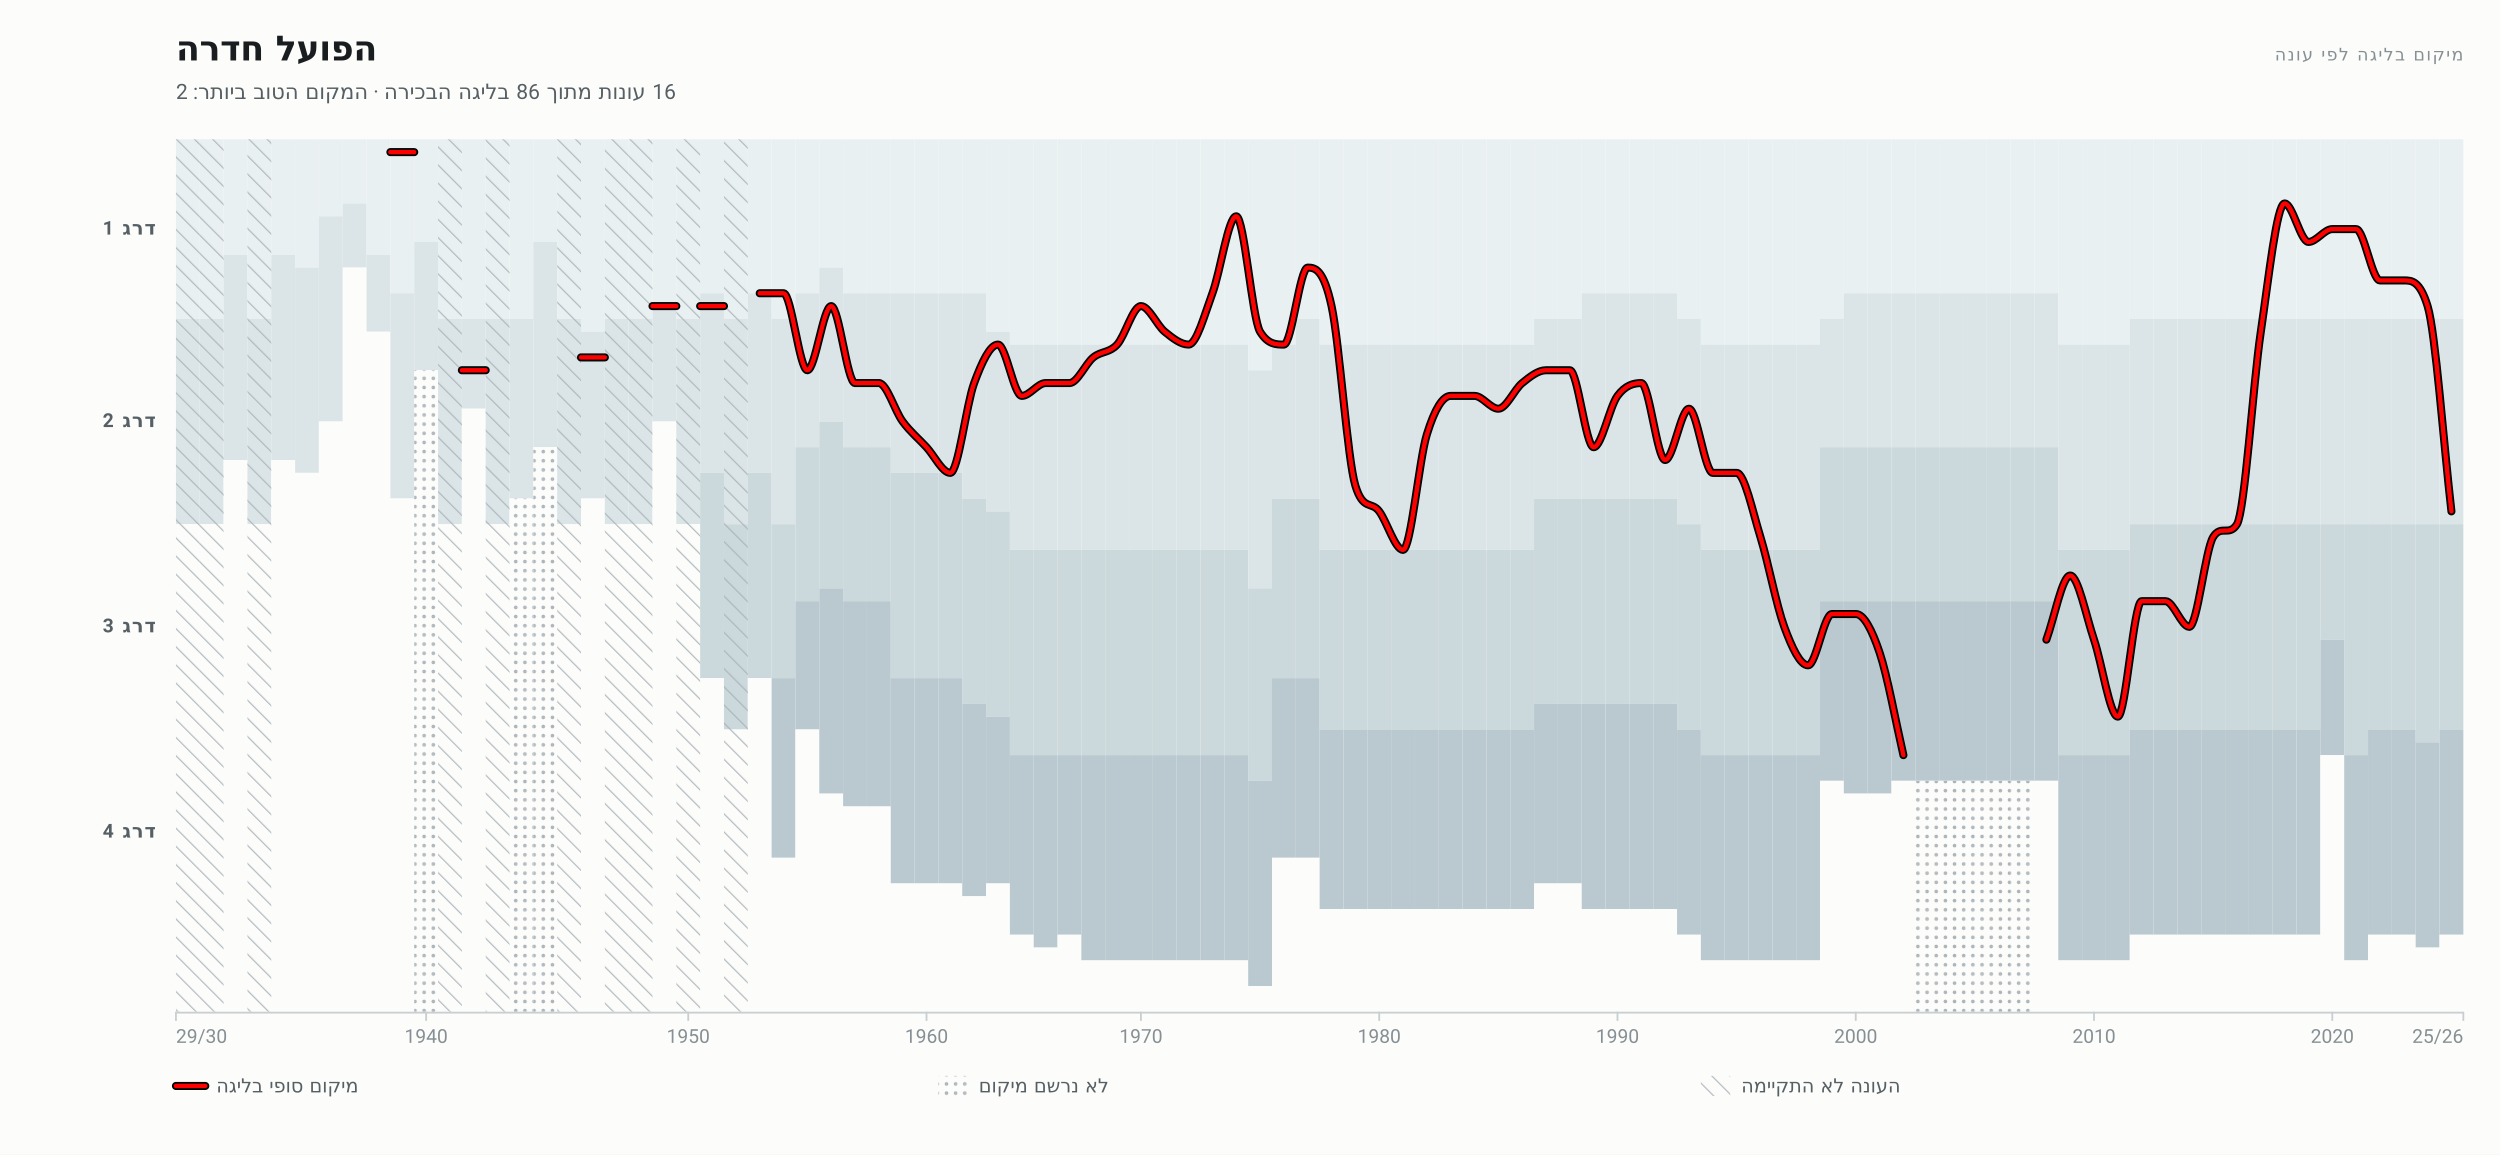
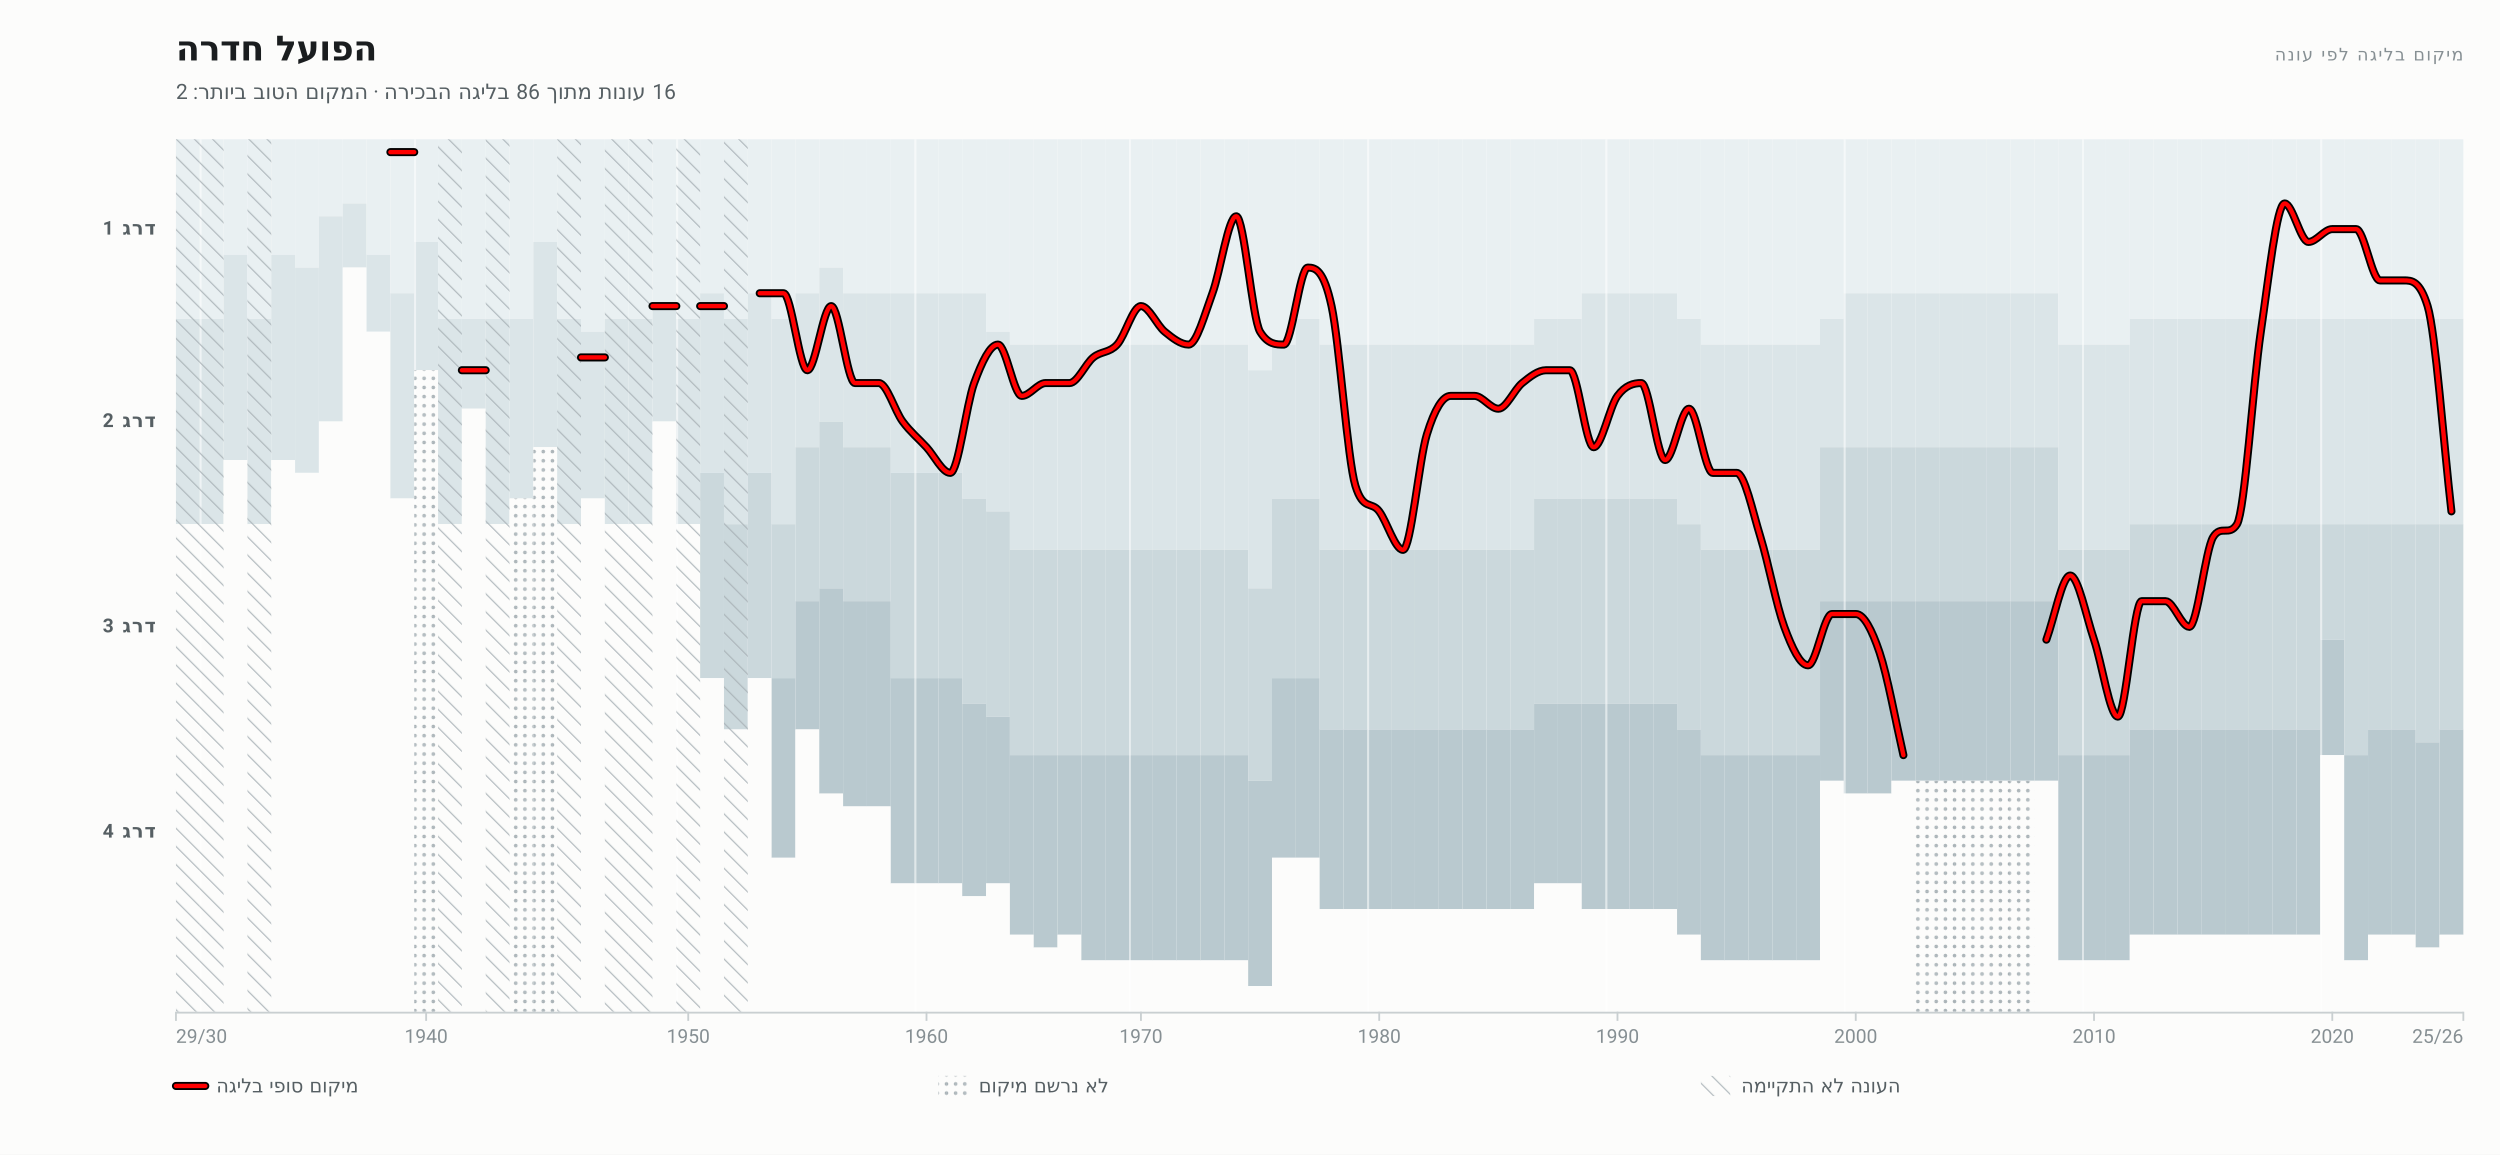
<svg xmlns="http://www.w3.org/2000/svg" width="1364" height="630" viewBox="0 0 1364 630" font-family="ui-sans-serif, -apple-system, 'Segoe UI', Roboto, 'DejaVu Sans', 'Liberation Sans', sans-serif" role="img" aria-label="הפועל חדרה, 1929/1930 – 2025/2026">
  <style>
  .bg{fill:#FCFCFB} .ink{fill:#1A1D1F} .ink2{fill:#565F63}
  .ink3{fill:#868F93} .rule{stroke:#C9CFD1}
  .line,.casing{fill:none;stroke-linecap:round;stroke-linejoin:round}
  .casing{stroke:#000000;stroke-width:4.4}
  .line{stroke:#FF0000;stroke-width:2.4}
  .champ{fill:#A06A0A}
+   .grid{stroke:#FFFFFF;stroke-opacity:0.55;stroke-width:1;fill:none}
</style>
  <defs>
    <pattern id="notplayed" width="7" height="7" patternUnits="userSpaceOnUse" patternTransform="rotate(-45)">
      <line x1="0" y1="0" x2="0" y2="7" stroke="#A9B2B6" stroke-width="1.4" />
    </pattern>
    <pattern id="uncovered" width="5" height="5" patternUnits="userSpaceOnUse">
      <circle cx="1.4" cy="1.4" r="1" fill="#A9B2B6" />
    </pattern>
    <pattern id="stopped" width="4" height="4" patternUnits="userSpaceOnUse">
      <rect width="4" height="2" fill="#A9B2B6" fill-opacity=".55" />
    </pattern>
    <pattern id="notier" width="4" height="4" patternUnits="userSpaceOnUse">
      <rect width="4" height="4" fill="#FCFCFB" />
    </pattern>
  </defs>
  <rect class="bg" width="1364" height="630" />
  <rect x="96" y="76" width="13" height="98" fill="#E9F0F2" />
  <rect x="96" y="174" width="13" height="112" fill="#DBE5E8" />
  <rect x="96" y="286" width="13" height="266" fill="url(#notier)" />
  <rect x="109" y="76" width="13" height="98" fill="#E9F0F2" />
  <rect x="109" y="174" width="13" height="112" fill="#DBE5E8" />
  <rect x="109" y="286" width="13" height="266" fill="url(#notier)" />
  <rect x="122" y="76" width="13" height="63" fill="#E9F0F2" />
  <rect x="122" y="139" width="13" height="112" fill="#DBE5E8" />
  <rect x="122" y="251" width="13" height="301" fill="url(#notier)" />
  <rect x="135" y="76" width="13" height="98" fill="#E9F0F2" />
  <rect x="135" y="174" width="13" height="112" fill="#DBE5E8" />
  <rect x="135" y="286" width="13" height="266" fill="url(#notier)" />
  <rect x="148" y="76" width="13" height="63" fill="#E9F0F2" />
  <rect x="148" y="139" width="13" height="112" fill="#DBE5E8" />
  <rect x="148" y="251" width="13" height="301" fill="url(#notier)" />
  <rect x="161" y="76" width="13" height="70" fill="#E9F0F2" />
  <rect x="161" y="146" width="13" height="112" fill="#DBE5E8" />
  <rect x="161" y="258" width="13" height="294" fill="url(#notier)" />
  <rect x="174" y="76" width="13" height="42" fill="#E9F0F2" />
  <rect x="174" y="118" width="13" height="112" fill="#DBE5E8" />
  <rect x="174" y="230" width="13" height="322" fill="url(#notier)" />
  <rect x="187" y="76" width="13" height="35" fill="#E9F0F2" />
  <rect x="187" y="111" width="13" height="35" fill="#DBE5E8" />
  <rect x="187" y="146" width="13" height="406" fill="url(#notier)" />
  <rect x="200" y="76" width="13" height="63" fill="#E9F0F2" />
  <rect x="200" y="139" width="13" height="42" fill="#DBE5E8" />
  <rect x="200" y="181" width="13" height="371" fill="url(#notier)" />
  <rect x="213" y="76" width="13" height="84" fill="#E9F0F2" />
  <rect x="213" y="160" width="13" height="112" fill="#DBE5E8" />
  <rect x="213" y="272" width="13" height="280" fill="url(#notier)" />
  <rect x="226" y="76" width="13" height="56" fill="#E9F0F2" />
  <rect x="226" y="132" width="13" height="70" fill="#DBE5E8" />
  <rect x="226" y="202" width="13" height="350" fill="url(#notier)" />
  <rect x="239" y="76" width="13" height="98" fill="#E9F0F2" />
  <rect x="239" y="174" width="13" height="112" fill="#DBE5E8" />
  <rect x="239" y="286" width="13" height="266" fill="url(#notier)" />
  <rect x="252" y="76" width="13" height="98" fill="#E9F0F2" />
  <rect x="252" y="174" width="13" height="49" fill="#DBE5E8" />
  <rect x="252" y="223" width="13" height="329" fill="url(#notier)" />
  <rect x="265" y="76" width="13" height="98" fill="#E9F0F2" />
  <rect x="265" y="174" width="13" height="112" fill="#DBE5E8" />
  <rect x="265" y="286" width="13" height="266" fill="url(#notier)" />
  <rect x="278" y="76" width="13" height="98" fill="#E9F0F2" />
  <rect x="278" y="174" width="13" height="98" fill="#DBE5E8" />
  <rect x="278" y="272" width="13" height="280" fill="url(#notier)" />
  <rect x="291" y="76" width="13" height="56" fill="#E9F0F2" />
  <rect x="291" y="132" width="13" height="112" fill="#DBE5E8" />
  <rect x="291" y="244" width="13" height="308" fill="url(#notier)" />
  <rect x="304" y="76" width="13" height="98" fill="#E9F0F2" />
  <rect x="304" y="174" width="13" height="112" fill="#DBE5E8" />
  <rect x="304" y="286" width="13" height="266" fill="url(#notier)" />
  <rect x="317" y="76" width="13" height="105" fill="#E9F0F2" />
  <rect x="317" y="181" width="13" height="91" fill="#DBE5E8" />
  <rect x="317" y="272" width="13" height="280" fill="url(#notier)" />
  <rect x="330" y="76" width="13" height="98" fill="#E9F0F2" />
  <rect x="330" y="174" width="13" height="112" fill="#DBE5E8" />
  <rect x="330" y="286" width="13" height="266" fill="url(#notier)" />
  <rect x="343" y="76" width="13" height="98" fill="#E9F0F2" />
  <rect x="343" y="174" width="13" height="112" fill="#DBE5E8" />
  <rect x="343" y="286" width="13" height="266" fill="url(#notier)" />
  <rect x="356" y="76" width="13" height="91" fill="#E9F0F2" />
  <rect x="356" y="167" width="13" height="63" fill="#DBE5E8" />
  <rect x="356" y="230" width="13" height="322" fill="url(#notier)" />
  <rect x="369" y="76" width="13" height="98" fill="#E9F0F2" />
  <rect x="369" y="174" width="13" height="112" fill="#DBE5E8" />
  <rect x="369" y="286" width="13" height="266" fill="url(#notier)" />
  <rect x="382" y="76" width="13" height="84" fill="#E9F0F2" />
  <rect x="382" y="160" width="13" height="98" fill="#DBE5E8" />
  <rect x="382" y="258" width="13" height="112" fill="#CBD8DC" />
  <rect x="382" y="370" width="13" height="182" fill="url(#notier)" />
  <rect x="395" y="76" width="13" height="98" fill="#E9F0F2" />
  <rect x="395" y="174" width="13" height="112" fill="#DBE5E8" />
  <rect x="395" y="286" width="13" height="112" fill="#CBD8DC" />
  <rect x="395" y="398" width="13" height="154" fill="url(#notier)" />
  <rect x="408" y="76" width="13" height="84" fill="#E9F0F2" />
  <rect x="408" y="160" width="13" height="98" fill="#DBE5E8" />
  <rect x="408" y="258" width="13" height="112" fill="#CBD8DC" />
  <rect x="408" y="370" width="13" height="182" fill="url(#notier)" />
  <rect x="421" y="76" width="13" height="98" fill="#E9F0F2" />
  <rect x="421" y="174" width="13" height="112" fill="#DBE5E8" />
  <rect x="421" y="286" width="13" height="84" fill="#CBD8DC" />
  <rect x="421" y="370" width="13" height="98" fill="#B9C9CF" />
  <rect x="421" y="468" width="13" height="84" fill="url(#notier)" />
  <rect x="434" y="76" width="13" height="84" fill="#E9F0F2" />
  <rect x="434" y="160" width="13" height="84" fill="#DBE5E8" />
  <rect x="434" y="244" width="13" height="84" fill="#CBD8DC" />
  <rect x="434" y="328" width="13" height="70" fill="#B9C9CF" />
  <rect x="434" y="398" width="13" height="154" fill="url(#notier)" />
  <rect x="447" y="76" width="13" height="70" fill="#E9F0F2" />
  <rect x="447" y="146" width="13" height="84" fill="#DBE5E8" />
  <rect x="447" y="230" width="13" height="91" fill="#CBD8DC" />
  <rect x="447" y="321" width="13" height="112" fill="#B9C9CF" />
  <rect x="447" y="433" width="13" height="119" fill="url(#notier)" />
  <rect x="460" y="76" width="13" height="84" fill="#E9F0F2" />
  <rect x="460" y="160" width="13" height="84" fill="#DBE5E8" />
  <rect x="460" y="244" width="13" height="84" fill="#CBD8DC" />
  <rect x="460" y="328" width="13" height="112" fill="#B9C9CF" />
  <rect x="460" y="440" width="13" height="112" fill="url(#notier)" />
  <rect x="473" y="76" width="13" height="84" fill="#E9F0F2" />
  <rect x="473" y="160" width="13" height="84" fill="#DBE5E8" />
  <rect x="473" y="244" width="13" height="84" fill="#CBD8DC" />
  <rect x="473" y="328" width="13" height="112" fill="#B9C9CF" />
  <rect x="473" y="440" width="13" height="112" fill="url(#notier)" />
  <rect x="486" y="76" width="13" height="84" fill="#E9F0F2" />
  <rect x="486" y="160" width="13" height="98" fill="#DBE5E8" />
  <rect x="486" y="258" width="13" height="112" fill="#CBD8DC" />
  <rect x="486" y="370" width="13" height="112" fill="#B9C9CF" />
  <rect x="486" y="482" width="13" height="70" fill="url(#notier)" />
  <rect x="499" y="76" width="13" height="84" fill="#E9F0F2" />
  <rect x="499" y="160" width="13" height="98" fill="#DBE5E8" />
  <rect x="499" y="258" width="13" height="112" fill="#CBD8DC" />
  <rect x="499" y="370" width="13" height="112" fill="#B9C9CF" />
  <rect x="499" y="482" width="13" height="70" fill="url(#notier)" />
  <rect x="512" y="76" width="13" height="84" fill="#E9F0F2" />
  <rect x="512" y="160" width="13" height="98" fill="#DBE5E8" />
  <rect x="512" y="258" width="13" height="112" fill="#CBD8DC" />
  <rect x="512" y="370" width="13" height="112" fill="#B9C9CF" />
  <rect x="512" y="482" width="13" height="70" fill="url(#notier)" />
  <rect x="525" y="76" width="13" height="84" fill="#E9F0F2" />
  <rect x="525" y="160" width="13" height="112" fill="#DBE5E8" />
  <rect x="525" y="272" width="13" height="112" fill="#CBD8DC" />
  <rect x="525" y="384" width="13" height="105" fill="#B9C9CF" />
  <rect x="525" y="489" width="13" height="63" fill="url(#notier)" />
  <rect x="538" y="76" width="13" height="105" fill="#E9F0F2" />
  <rect x="538" y="181" width="13" height="98" fill="#DBE5E8" />
  <rect x="538" y="279" width="13" height="112" fill="#CBD8DC" />
  <rect x="538" y="391" width="13" height="91" fill="#B9C9CF" />
  <rect x="538" y="482" width="13" height="70" fill="url(#notier)" />
  <rect x="551" y="76" width="13" height="112" fill="#E9F0F2" />
  <rect x="551" y="188" width="13" height="112" fill="#DBE5E8" />
  <rect x="551" y="300" width="13" height="112" fill="#CBD8DC" />
  <rect x="551" y="412" width="13" height="98" fill="#B9C9CF" />
  <rect x="551" y="510" width="13" height="42" fill="url(#notier)" />
  <rect x="564" y="76" width="13" height="112" fill="#E9F0F2" />
  <rect x="564" y="188" width="13" height="112" fill="#DBE5E8" />
  <rect x="564" y="300" width="13" height="112" fill="#CBD8DC" />
  <rect x="564" y="412" width="13" height="105" fill="#B9C9CF" />
  <rect x="564" y="517" width="13" height="35" fill="url(#notier)" />
  <rect x="577" y="76" width="13" height="112" fill="#E9F0F2" />
  <rect x="577" y="188" width="13" height="112" fill="#DBE5E8" />
  <rect x="577" y="300" width="13" height="112" fill="#CBD8DC" />
  <rect x="577" y="412" width="13" height="98" fill="#B9C9CF" />
  <rect x="577" y="510" width="13" height="42" fill="url(#notier)" />
  <rect x="590" y="76" width="13" height="112" fill="#E9F0F2" />
  <rect x="590" y="188" width="13" height="112" fill="#DBE5E8" />
  <rect x="590" y="300" width="13" height="112" fill="#CBD8DC" />
  <rect x="590" y="412" width="13" height="112" fill="#B9C9CF" />
  <rect x="590" y="524" width="13" height="28" fill="url(#notier)" />
  <rect x="603" y="76" width="13" height="112" fill="#E9F0F2" />
  <rect x="603" y="188" width="13" height="112" fill="#DBE5E8" />
  <rect x="603" y="300" width="13" height="112" fill="#CBD8DC" />
  <rect x="603" y="412" width="13" height="112" fill="#B9C9CF" />
  <rect x="603" y="524" width="13" height="28" fill="url(#notier)" />
  <rect x="616" y="76" width="13" height="112" fill="#E9F0F2" />
  <rect x="616" y="188" width="13" height="112" fill="#DBE5E8" />
  <rect x="616" y="300" width="13" height="112" fill="#CBD8DC" />
  <rect x="616" y="412" width="13" height="112" fill="#B9C9CF" />
  <rect x="616" y="524" width="13" height="28" fill="url(#notier)" />
  <rect x="629" y="76" width="13" height="112" fill="#E9F0F2" />
  <rect x="629" y="188" width="13" height="112" fill="#DBE5E8" />
  <rect x="629" y="300" width="13" height="112" fill="#CBD8DC" />
  <rect x="629" y="412" width="13" height="112" fill="#B9C9CF" />
  <rect x="629" y="524" width="13" height="28" fill="url(#notier)" />
  <rect x="642" y="76" width="13" height="112" fill="#E9F0F2" />
  <rect x="642" y="188" width="13" height="112" fill="#DBE5E8" />
  <rect x="642" y="300" width="13" height="112" fill="#CBD8DC" />
  <rect x="642" y="412" width="13" height="112" fill="#B9C9CF" />
  <rect x="642" y="524" width="13" height="28" fill="url(#notier)" />
  <rect x="655" y="76" width="13" height="112" fill="#E9F0F2" />
  <rect x="655" y="188" width="13" height="112" fill="#DBE5E8" />
  <rect x="655" y="300" width="13" height="112" fill="#CBD8DC" />
  <rect x="655" y="412" width="13" height="112" fill="#B9C9CF" />
  <rect x="655" y="524" width="13" height="28" fill="url(#notier)" />
  <rect x="668" y="76" width="13" height="112" fill="#E9F0F2" />
  <rect x="668" y="188" width="13" height="112" fill="#DBE5E8" />
  <rect x="668" y="300" width="13" height="112" fill="#CBD8DC" />
  <rect x="668" y="412" width="13" height="112" fill="#B9C9CF" />
  <rect x="668" y="524" width="13" height="28" fill="url(#notier)" />
  <rect x="681" y="76" width="13" height="126" fill="#E9F0F2" />
  <rect x="681" y="202" width="13" height="119" fill="#DBE5E8" />
  <rect x="681" y="321" width="13" height="105" fill="#CBD8DC" />
  <rect x="681" y="426" width="13" height="112" fill="#B9C9CF" />
  <rect x="681" y="538" width="13" height="14" fill="url(#notier)" />
  <rect x="694" y="76" width="13" height="112" fill="#E9F0F2" />
  <rect x="694" y="188" width="13" height="84" fill="#DBE5E8" />
  <rect x="694" y="272" width="13" height="98" fill="#CBD8DC" />
  <rect x="694" y="370" width="13" height="98" fill="#B9C9CF" />
  <rect x="694" y="468" width="13" height="84" fill="url(#notier)" />
  <rect x="707" y="76" width="13" height="98" fill="#E9F0F2" />
  <rect x="707" y="174" width="13" height="98" fill="#DBE5E8" />
  <rect x="707" y="272" width="13" height="98" fill="#CBD8DC" />
  <rect x="707" y="370" width="13" height="98" fill="#B9C9CF" />
  <rect x="707" y="468" width="13" height="84" fill="url(#notier)" />
  <rect x="720" y="76" width="13" height="112" fill="#E9F0F2" />
  <rect x="720" y="188" width="13" height="112" fill="#DBE5E8" />
  <rect x="720" y="300" width="13" height="98" fill="#CBD8DC" />
  <rect x="720" y="398" width="13" height="98" fill="#B9C9CF" />
  <rect x="720" y="496" width="13" height="56" fill="url(#notier)" />
  <rect x="733" y="76" width="13" height="112" fill="#E9F0F2" />
  <rect x="733" y="188" width="13" height="112" fill="#DBE5E8" />
  <rect x="733" y="300" width="13" height="98" fill="#CBD8DC" />
  <rect x="733" y="398" width="13" height="98" fill="#B9C9CF" />
  <rect x="733" y="496" width="13" height="56" fill="url(#notier)" />
  <rect x="746" y="76" width="13" height="112" fill="#E9F0F2" />
  <rect x="746" y="188" width="13" height="112" fill="#DBE5E8" />
  <rect x="746" y="300" width="13" height="98" fill="#CBD8DC" />
  <rect x="746" y="398" width="13" height="98" fill="#B9C9CF" />
  <rect x="746" y="496" width="13" height="56" fill="url(#notier)" />
  <rect x="759" y="76" width="13" height="112" fill="#E9F0F2" />
  <rect x="759" y="188" width="13" height="112" fill="#DBE5E8" />
  <rect x="759" y="300" width="13" height="98" fill="#CBD8DC" />
  <rect x="759" y="398" width="13" height="98" fill="#B9C9CF" />
  <rect x="759" y="496" width="13" height="56" fill="url(#notier)" />
  <rect x="772" y="76" width="13" height="112" fill="#E9F0F2" />
  <rect x="772" y="188" width="13" height="112" fill="#DBE5E8" />
  <rect x="772" y="300" width="13" height="98" fill="#CBD8DC" />
  <rect x="772" y="398" width="13" height="98" fill="#B9C9CF" />
  <rect x="772" y="496" width="13" height="56" fill="url(#notier)" />
  <rect x="785" y="76" width="13" height="112" fill="#E9F0F2" />
  <rect x="785" y="188" width="13" height="112" fill="#DBE5E8" />
  <rect x="785" y="300" width="13" height="98" fill="#CBD8DC" />
  <rect x="785" y="398" width="13" height="98" fill="#B9C9CF" />
  <rect x="785" y="496" width="13" height="56" fill="url(#notier)" />
  <rect x="798" y="76" width="13" height="112" fill="#E9F0F2" />
  <rect x="798" y="188" width="13" height="112" fill="#DBE5E8" />
  <rect x="798" y="300" width="13" height="98" fill="#CBD8DC" />
  <rect x="798" y="398" width="13" height="98" fill="#B9C9CF" />
  <rect x="798" y="496" width="13" height="56" fill="url(#notier)" />
  <rect x="811" y="76" width="13" height="112" fill="#E9F0F2" />
  <rect x="811" y="188" width="13" height="112" fill="#DBE5E8" />
  <rect x="811" y="300" width="13" height="98" fill="#CBD8DC" />
  <rect x="811" y="398" width="13" height="98" fill="#B9C9CF" />
  <rect x="811" y="496" width="13" height="56" fill="url(#notier)" />
  <rect x="824" y="76" width="13" height="112" fill="#E9F0F2" />
  <rect x="824" y="188" width="13" height="112" fill="#DBE5E8" />
  <rect x="824" y="300" width="13" height="98" fill="#CBD8DC" />
  <rect x="824" y="398" width="13" height="98" fill="#B9C9CF" />
  <rect x="824" y="496" width="13" height="56" fill="url(#notier)" />
  <rect x="837" y="76" width="13" height="98" fill="#E9F0F2" />
  <rect x="837" y="174" width="13" height="98" fill="#DBE5E8" />
  <rect x="837" y="272" width="13" height="112" fill="#CBD8DC" />
  <rect x="837" y="384" width="13" height="98" fill="#B9C9CF" />
  <rect x="837" y="482" width="13" height="70" fill="url(#notier)" />
  <rect x="850" y="76" width="13" height="98" fill="#E9F0F2" />
  <rect x="850" y="174" width="13" height="98" fill="#DBE5E8" />
  <rect x="850" y="272" width="13" height="112" fill="#CBD8DC" />
  <rect x="850" y="384" width="13" height="98" fill="#B9C9CF" />
  <rect x="850" y="482" width="13" height="70" fill="url(#notier)" />
  <rect x="863" y="76" width="13" height="84" fill="#E9F0F2" />
  <rect x="863" y="160" width="13" height="112" fill="#DBE5E8" />
  <rect x="863" y="272" width="13" height="112" fill="#CBD8DC" />
  <rect x="863" y="384" width="13" height="112" fill="#B9C9CF" />
  <rect x="863" y="496" width="13" height="56" fill="url(#notier)" />
  <rect x="876" y="76" width="13" height="84" fill="#E9F0F2" />
  <rect x="876" y="160" width="13" height="112" fill="#DBE5E8" />
  <rect x="876" y="272" width="13" height="112" fill="#CBD8DC" />
  <rect x="876" y="384" width="13" height="112" fill="#B9C9CF" />
  <rect x="876" y="496" width="13" height="56" fill="url(#notier)" />
  <rect x="889" y="76" width="13" height="84" fill="#E9F0F2" />
  <rect x="889" y="160" width="13" height="112" fill="#DBE5E8" />
  <rect x="889" y="272" width="13" height="112" fill="#CBD8DC" />
  <rect x="889" y="384" width="13" height="112" fill="#B9C9CF" />
  <rect x="889" y="496" width="13" height="56" fill="url(#notier)" />
  <rect x="902" y="76" width="13" height="84" fill="#E9F0F2" />
  <rect x="902" y="160" width="13" height="112" fill="#DBE5E8" />
  <rect x="902" y="272" width="13" height="112" fill="#CBD8DC" />
  <rect x="902" y="384" width="13" height="112" fill="#B9C9CF" />
  <rect x="902" y="496" width="13" height="56" fill="url(#notier)" />
  <rect x="915" y="76" width="13" height="98" fill="#E9F0F2" />
  <rect x="915" y="174" width="13" height="112" fill="#DBE5E8" />
  <rect x="915" y="286" width="13" height="112" fill="#CBD8DC" />
  <rect x="915" y="398" width="13" height="112" fill="#B9C9CF" />
  <rect x="915" y="510" width="13" height="42" fill="url(#notier)" />
  <rect x="928" y="76" width="13" height="112" fill="#E9F0F2" />
  <rect x="928" y="188" width="13" height="112" fill="#DBE5E8" />
  <rect x="928" y="300" width="13" height="112" fill="#CBD8DC" />
  <rect x="928" y="412" width="13" height="112" fill="#B9C9CF" />
  <rect x="928" y="524" width="13" height="28" fill="url(#notier)" />
  <rect x="941" y="76" width="13" height="112" fill="#E9F0F2" />
  <rect x="941" y="188" width="13" height="112" fill="#DBE5E8" />
  <rect x="941" y="300" width="13" height="112" fill="#CBD8DC" />
  <rect x="941" y="412" width="13" height="112" fill="#B9C9CF" />
  <rect x="941" y="524" width="13" height="28" fill="url(#notier)" />
  <rect x="954" y="76" width="13" height="112" fill="#E9F0F2" />
  <rect x="954" y="188" width="13" height="112" fill="#DBE5E8" />
  <rect x="954" y="300" width="13" height="112" fill="#CBD8DC" />
  <rect x="954" y="412" width="13" height="112" fill="#B9C9CF" />
  <rect x="954" y="524" width="13" height="28" fill="url(#notier)" />
  <rect x="967" y="76" width="13" height="112" fill="#E9F0F2" />
  <rect x="967" y="188" width="13" height="112" fill="#DBE5E8" />
  <rect x="967" y="300" width="13" height="112" fill="#CBD8DC" />
  <rect x="967" y="412" width="13" height="112" fill="#B9C9CF" />
  <rect x="967" y="524" width="13" height="28" fill="url(#notier)" />
  <rect x="980" y="76" width="13" height="112" fill="#E9F0F2" />
  <rect x="980" y="188" width="13" height="112" fill="#DBE5E8" />
  <rect x="980" y="300" width="13" height="112" fill="#CBD8DC" />
  <rect x="980" y="412" width="13" height="112" fill="#B9C9CF" />
  <rect x="980" y="524" width="13" height="28" fill="url(#notier)" />
  <rect x="993" y="76" width="13" height="98" fill="#E9F0F2" />
  <rect x="993" y="174" width="13" height="70" fill="#DBE5E8" />
  <rect x="993" y="244" width="13" height="84" fill="#CBD8DC" />
  <rect x="993" y="328" width="13" height="98" fill="#B9C9CF" />
  <rect x="993" y="426" width="13" height="126" fill="url(#notier)" />
  <rect x="1006" y="76" width="13" height="84" fill="#E9F0F2" />
  <rect x="1006" y="160" width="13" height="84" fill="#DBE5E8" />
  <rect x="1006" y="244" width="13" height="84" fill="#CBD8DC" />
  <rect x="1006" y="328" width="13" height="105" fill="#B9C9CF" />
  <rect x="1006" y="433" width="13" height="119" fill="url(#notier)" />
  <rect x="1019" y="76" width="13" height="84" fill="#E9F0F2" />
  <rect x="1019" y="160" width="13" height="84" fill="#DBE5E8" />
  <rect x="1019" y="244" width="13" height="84" fill="#CBD8DC" />
  <rect x="1019" y="328" width="13" height="105" fill="#B9C9CF" />
  <rect x="1019" y="433" width="13" height="119" fill="url(#notier)" />
  <rect x="1032" y="76" width="13" height="84" fill="#E9F0F2" />
  <rect x="1032" y="160" width="13" height="84" fill="#DBE5E8" />
  <rect x="1032" y="244" width="13" height="84" fill="#CBD8DC" />
  <rect x="1032" y="328" width="13" height="98" fill="#B9C9CF" />
  <rect x="1032" y="426" width="13" height="126" fill="url(#notier)" />
  <rect x="1045" y="76" width="13" height="84" fill="#E9F0F2" />
  <rect x="1045" y="160" width="13" height="84" fill="#DBE5E8" />
  <rect x="1045" y="244" width="13" height="84" fill="#CBD8DC" />
  <rect x="1045" y="328" width="13" height="98" fill="#B9C9CF" />
  <rect x="1045" y="426" width="13" height="126" fill="url(#notier)" />
  <rect x="1058" y="76" width="13" height="84" fill="#E9F0F2" />
  <rect x="1058" y="160" width="13" height="84" fill="#DBE5E8" />
  <rect x="1058" y="244" width="13" height="84" fill="#CBD8DC" />
  <rect x="1058" y="328" width="13" height="98" fill="#B9C9CF" />
  <rect x="1058" y="426" width="13" height="126" fill="url(#notier)" />
  <rect x="1071" y="76" width="13" height="84" fill="#E9F0F2" />
  <rect x="1071" y="160" width="13" height="84" fill="#DBE5E8" />
  <rect x="1071" y="244" width="13" height="84" fill="#CBD8DC" />
  <rect x="1071" y="328" width="13" height="98" fill="#B9C9CF" />
  <rect x="1071" y="426" width="13" height="126" fill="url(#notier)" />
  <rect x="1084" y="76" width="13" height="84" fill="#E9F0F2" />
  <rect x="1084" y="160" width="13" height="84" fill="#DBE5E8" />
  <rect x="1084" y="244" width="13" height="84" fill="#CBD8DC" />
  <rect x="1084" y="328" width="13" height="98" fill="#B9C9CF" />
  <rect x="1084" y="426" width="13" height="126" fill="url(#notier)" />
  <rect x="1097" y="76" width="13" height="84" fill="#E9F0F2" />
  <rect x="1097" y="160" width="13" height="84" fill="#DBE5E8" />
  <rect x="1097" y="244" width="13" height="84" fill="#CBD8DC" />
  <rect x="1097" y="328" width="13" height="98" fill="#B9C9CF" />
  <rect x="1097" y="426" width="13" height="126" fill="url(#notier)" />
  <rect x="1110" y="76" width="13" height="84" fill="#E9F0F2" />
  <rect x="1110" y="160" width="13" height="84" fill="#DBE5E8" />
  <rect x="1110" y="244" width="13" height="84" fill="#CBD8DC" />
  <rect x="1110" y="328" width="13" height="98" fill="#B9C9CF" />
  <rect x="1110" y="426" width="13" height="126" fill="url(#notier)" />
  <rect x="1123" y="76" width="13" height="112" fill="#E9F0F2" />
  <rect x="1123" y="188" width="13" height="112" fill="#DBE5E8" />
  <rect x="1123" y="300" width="13" height="112" fill="#CBD8DC" />
  <rect x="1123" y="412" width="13" height="112" fill="#B9C9CF" />
  <rect x="1123" y="524" width="13" height="28" fill="url(#notier)" />
  <rect x="1136" y="76" width="13" height="112" fill="#E9F0F2" />
  <rect x="1136" y="188" width="13" height="112" fill="#DBE5E8" />
  <rect x="1136" y="300" width="13" height="112" fill="#CBD8DC" />
  <rect x="1136" y="412" width="13" height="112" fill="#B9C9CF" />
  <rect x="1136" y="524" width="13" height="28" fill="url(#notier)" />
  <rect x="1149" y="76" width="13" height="112" fill="#E9F0F2" />
  <rect x="1149" y="188" width="13" height="112" fill="#DBE5E8" />
  <rect x="1149" y="300" width="13" height="112" fill="#CBD8DC" />
  <rect x="1149" y="412" width="13" height="112" fill="#B9C9CF" />
  <rect x="1149" y="524" width="13" height="28" fill="url(#notier)" />
  <rect x="1162" y="76" width="13" height="98" fill="#E9F0F2" />
  <rect x="1162" y="174" width="13" height="112" fill="#DBE5E8" />
  <rect x="1162" y="286" width="13" height="112" fill="#CBD8DC" />
  <rect x="1162" y="398" width="13" height="112" fill="#B9C9CF" />
  <rect x="1162" y="510" width="13" height="42" fill="url(#notier)" />
  <rect x="1175" y="76" width="13" height="98" fill="#E9F0F2" />
  <rect x="1175" y="174" width="13" height="112" fill="#DBE5E8" />
  <rect x="1175" y="286" width="13" height="112" fill="#CBD8DC" />
  <rect x="1175" y="398" width="13" height="112" fill="#B9C9CF" />
  <rect x="1175" y="510" width="13" height="42" fill="url(#notier)" />
  <rect x="1188" y="76" width="13" height="98" fill="#E9F0F2" />
  <rect x="1188" y="174" width="13" height="112" fill="#DBE5E8" />
  <rect x="1188" y="286" width="13" height="112" fill="#CBD8DC" />
  <rect x="1188" y="398" width="13" height="112" fill="#B9C9CF" />
  <rect x="1188" y="510" width="13" height="42" fill="url(#notier)" />
  <rect x="1201" y="76" width="13" height="98" fill="#E9F0F2" />
  <rect x="1201" y="174" width="13" height="112" fill="#DBE5E8" />
  <rect x="1201" y="286" width="13" height="112" fill="#CBD8DC" />
  <rect x="1201" y="398" width="13" height="112" fill="#B9C9CF" />
  <rect x="1201" y="510" width="13" height="42" fill="url(#notier)" />
  <rect x="1214" y="76" width="13" height="98" fill="#E9F0F2" />
  <rect x="1214" y="174" width="13" height="112" fill="#DBE5E8" />
  <rect x="1214" y="286" width="13" height="112" fill="#CBD8DC" />
  <rect x="1214" y="398" width="13" height="112" fill="#B9C9CF" />
  <rect x="1214" y="510" width="13" height="42" fill="url(#notier)" />
  <rect x="1227" y="76" width="13" height="98" fill="#E9F0F2" />
  <rect x="1227" y="174" width="13" height="112" fill="#DBE5E8" />
  <rect x="1227" y="286" width="13" height="112" fill="#CBD8DC" />
  <rect x="1227" y="398" width="13" height="112" fill="#B9C9CF" />
  <rect x="1227" y="510" width="13" height="42" fill="url(#notier)" />
  <rect x="1240" y="76" width="13" height="98" fill="#E9F0F2" />
  <rect x="1240" y="174" width="13" height="112" fill="#DBE5E8" />
  <rect x="1240" y="286" width="13" height="112" fill="#CBD8DC" />
  <rect x="1240" y="398" width="13" height="112" fill="#B9C9CF" />
  <rect x="1240" y="510" width="13" height="42" fill="url(#notier)" />
  <rect x="1253" y="76" width="13" height="98" fill="#E9F0F2" />
  <rect x="1253" y="174" width="13" height="112" fill="#DBE5E8" />
  <rect x="1253" y="286" width="13" height="112" fill="#CBD8DC" />
  <rect x="1253" y="398" width="13" height="112" fill="#B9C9CF" />
  <rect x="1253" y="510" width="13" height="42" fill="url(#notier)" />
  <rect x="1266" y="76" width="13" height="98" fill="#E9F0F2" />
  <rect x="1266" y="174" width="13" height="112" fill="#DBE5E8" />
  <rect x="1266" y="286" width="13" height="63" fill="#CBD8DC" />
  <rect x="1266" y="349" width="13" height="63" fill="#B9C9CF" />
  <rect x="1266" y="412" width="13" height="140" fill="url(#notier)" />
  <rect x="1279" y="76" width="13" height="98" fill="#E9F0F2" />
  <rect x="1279" y="174" width="13" height="112" fill="#DBE5E8" />
  <rect x="1279" y="286" width="13" height="126" fill="#CBD8DC" />
  <rect x="1279" y="412" width="13" height="112" fill="#B9C9CF" />
  <rect x="1279" y="524" width="13" height="28" fill="url(#notier)" />
  <rect x="1292" y="76" width="13" height="98" fill="#E9F0F2" />
  <rect x="1292" y="174" width="13" height="112" fill="#DBE5E8" />
  <rect x="1292" y="286" width="13" height="112" fill="#CBD8DC" />
  <rect x="1292" y="398" width="13" height="112" fill="#B9C9CF" />
  <rect x="1292" y="510" width="13" height="42" fill="url(#notier)" />
  <rect x="1305" y="76" width="13" height="98" fill="#E9F0F2" />
  <rect x="1305" y="174" width="13" height="112" fill="#DBE5E8" />
  <rect x="1305" y="286" width="13" height="112" fill="#CBD8DC" />
  <rect x="1305" y="398" width="13" height="112" fill="#B9C9CF" />
  <rect x="1305" y="510" width="13" height="42" fill="url(#notier)" />
  <rect x="1318" y="76" width="13" height="98" fill="#E9F0F2" />
  <rect x="1318" y="174" width="13" height="112" fill="#DBE5E8" />
  <rect x="1318" y="286" width="13" height="119" fill="#CBD8DC" />
  <rect x="1318" y="405" width="13" height="112" fill="#B9C9CF" />
  <rect x="1318" y="517" width="13" height="35" fill="url(#notier)" />
  <rect x="1331" y="76" width="13" height="98" fill="#E9F0F2" />
  <rect x="1331" y="174" width="13" height="112" fill="#DBE5E8" />
  <rect x="1331" y="286" width="13" height="112" fill="#CBD8DC" />
  <rect x="1331" y="398" width="13" height="112" fill="#B9C9CF" />
  <rect x="1331" y="510" width="13" height="42" fill="url(#notier)" />
+   <path class="grid" d="M109.5 76V552" />
+   <path class="grid" d="M226.5 76V552" />
+   <path class="grid" d="M369.5 76V552" />
+   <path class="grid" d="M499.5 76V552" />
+   <path class="grid" d="M616.5 76V552" />
+   <path class="grid" d="M746.5 76V552" />
+   <path class="grid" d="M876.5 76V552" />
+   <path class="grid" d="M1006.5 76V552" />
+   <path class="grid" d="M1136.5 76V552" />
+   <path class="grid" d="M1266.5 76V552" />
  <rect x="96" y="76" width="13" height="476" fill="url(#notplayed)" fill-opacity=".8" />
  <rect x="109" y="76" width="13" height="476" fill="url(#notplayed)" fill-opacity=".8" />
  <rect x="135" y="76" width="13" height="476" fill="url(#notplayed)" fill-opacity=".8" />
  <rect x="226" y="202" width="13" height="350" fill="url(#uncovered)" />
  <rect x="239" y="76" width="13" height="476" fill="url(#notplayed)" fill-opacity=".8" />
  <rect x="265" y="76" width="13" height="476" fill="url(#notplayed)" fill-opacity=".8" />
  <rect x="278" y="272" width="13" height="280" fill="url(#uncovered)" />
  <rect x="291" y="244" width="13" height="308" fill="url(#uncovered)" />
  <rect x="304" y="76" width="13" height="476" fill="url(#notplayed)" fill-opacity=".8" />
  <rect x="330" y="76" width="13" height="476" fill="url(#notplayed)" fill-opacity=".8" />
  <rect x="343" y="76" width="13" height="476" fill="url(#notplayed)" fill-opacity=".8" />
  <rect x="369" y="76" width="13" height="476" fill="url(#notplayed)" fill-opacity=".8" />
  <rect x="395" y="76" width="13" height="476" fill="url(#notplayed)" fill-opacity=".8" />
  <rect x="1045" y="426" width="13" height="126" fill="url(#uncovered)" />
  <rect x="1058" y="426" width="13" height="126" fill="url(#uncovered)" />
  <rect x="1071" y="426" width="13" height="126" fill="url(#uncovered)" />
  <rect x="1084" y="426" width="13" height="126" fill="url(#uncovered)" />
  <rect x="1097" y="426" width="13" height="126" fill="url(#uncovered)" />
  <path class="casing" d="M213.0 83.0H226.0" />
  <path class="casing" d="M252.0 202.0H265.0" />
  <path class="casing" d="M317.0 195.0H330.0" />
  <path class="casing" d="M356.0 167.0H369.0" />
  <path class="casing" d="M382.0 167.0H395.0" />
  <path class="casing" d="M414.5 160.0 C418.8 160.0 423.2 160.0 427.5 160.0 C431.8 160.0 436.2 202.0 440.5 202.0 C444.8 202.0 449.2 167.0 453.5 167.0 C457.8 167.0 462.2 209.0 466.5 209.0 C470.8 209.0 475.2 209.0 479.5 209.0 C483.8 209.0 488.2 224.2 492.5 230.0 C496.8 235.8 501.2 239.3 505.5 244.0 C509.8 248.7 514.2 258.0 518.5 258.0 C522.8 258.0 527.2 220.7 531.5 209.0 C535.8 197.3 540.2 188.0 544.5 188.0 C548.8 188.0 553.2 216.0 557.5 216.0 C561.8 216.0 566.2 209.0 570.5 209.0 C574.8 209.0 579.2 209.0 583.5 209.0 C587.8 209.0 592.2 198.5 596.5 195.0 C600.8 191.5 605.2 192.7 609.5 188.0 C613.8 183.3 618.2 167.0 622.5 167.0 C626.8 167.0 631.2 177.5 635.5 181.0 C639.8 184.5 644.2 188.0 648.5 188.0 C652.8 188.0 657.2 171.7 661.5 160.0 C665.8 148.3 670.2 118.0 674.5 118.0 C678.8 118.0 683.2 174.0 687.5 181.0 C691.8 188.0 696.2 188.0 700.5 188.0 C704.8 188.0 709.2 146.0 713.5 146.0 C717.8 146.0 722.2 147.2 726.5 167.0 C730.8 186.8 735.2 251.0 739.5 265.0 C743.8 279.0 748.2 273.2 752.5 279.0 C756.8 284.8 761.2 300.0 765.5 300.0 C769.8 300.0 774.2 251.0 778.5 237.0 C782.8 223.0 787.2 216.0 791.5 216.0 C795.8 216.0 800.2 216.0 804.5 216.0 C808.8 216.0 813.2 223.0 817.5 223.0 C821.8 223.0 826.2 212.5 830.5 209.0 C834.8 205.5 839.2 202.0 843.5 202.0 C847.8 202.0 852.2 202.0 856.5 202.0 C860.8 202.0 865.2 244.0 869.5 244.0 C873.8 244.0 878.2 221.8 882.5 216.0 C886.8 210.2 891.2 209.0 895.5 209.0 C899.8 209.0 904.2 251.0 908.5 251.0 C912.8 251.0 917.2 223.0 921.5 223.0 C925.8 223.0 930.2 258.0 934.5 258.0 C938.8 258.0 943.2 258.0 947.5 258.0 C951.8 258.0 956.2 279.0 960.5 293.0 C964.8 307.0 969.2 330.3 973.5 342.0 C977.8 353.7 982.2 363.0 986.5 363.0 C990.8 363.0 995.2 335.0 999.5 335.0 C1003.8 335.0 1008.2 335.0 1012.5 335.0 C1016.8 335.0 1021.2 343.2 1025.5 356.0 C1029.8 368.8 1034.2 393.3 1038.5 412.0" />
  <path class="casing" d="M1116.5 349.0 C1120.8 337.3 1125.2 314.0 1129.5 314.0 C1133.8 314.0 1138.2 336.2 1142.5 349.0 C1146.8 361.8 1151.2 391.0 1155.5 391.0 C1159.8 391.0 1164.2 328.0 1168.5 328.0 C1172.8 328.0 1177.2 328.0 1181.5 328.0 C1185.8 328.0 1190.2 342.0 1194.5 342.0 C1198.8 342.0 1203.2 300.0 1207.5 293.0 C1211.8 286.0 1216.2 293.0 1220.5 286.0 C1224.8 279.0 1229.2 210.2 1233.5 181.0 C1237.8 151.8 1242.2 111.0 1246.5 111.0 C1250.8 111.0 1255.2 132.0 1259.5 132.0 C1263.8 132.0 1268.2 125.0 1272.5 125.0 C1276.8 125.0 1281.2 125.0 1285.5 125.0 C1289.8 125.0 1294.2 153.0 1298.5 153.0 C1302.8 153.0 1307.2 153.0 1311.5 153.0 C1315.8 153.0 1320.2 153.0 1324.5 167.0 C1328.8 181.0 1333.2 241.7 1337.5 279.0" />
  <path class="line" d="M213.0 83.0H226.0" />
  <path class="line" d="M252.0 202.0H265.0" />
  <path class="line" d="M317.0 195.0H330.0" />
  <path class="line" d="M356.0 167.0H369.0" />
  <path class="line" d="M382.0 167.0H395.0" />
  <path class="line" d="M414.5 160.0 C418.8 160.0 423.2 160.0 427.5 160.0 C431.8 160.0 436.2 202.0 440.5 202.0 C444.8 202.0 449.2 167.0 453.5 167.0 C457.8 167.0 462.2 209.0 466.5 209.0 C470.8 209.0 475.2 209.0 479.5 209.0 C483.8 209.0 488.2 224.2 492.5 230.0 C496.8 235.8 501.2 239.3 505.5 244.0 C509.8 248.7 514.2 258.0 518.5 258.0 C522.8 258.0 527.2 220.7 531.5 209.0 C535.8 197.3 540.2 188.0 544.5 188.0 C548.8 188.0 553.2 216.0 557.5 216.0 C561.8 216.0 566.2 209.0 570.5 209.0 C574.8 209.0 579.2 209.0 583.5 209.0 C587.8 209.0 592.2 198.5 596.5 195.0 C600.8 191.5 605.2 192.7 609.5 188.0 C613.8 183.3 618.2 167.0 622.5 167.0 C626.8 167.0 631.2 177.5 635.5 181.0 C639.8 184.5 644.2 188.0 648.5 188.0 C652.8 188.0 657.2 171.7 661.5 160.0 C665.8 148.3 670.2 118.0 674.5 118.0 C678.8 118.0 683.2 174.0 687.5 181.0 C691.8 188.0 696.2 188.0 700.5 188.0 C704.8 188.0 709.2 146.0 713.5 146.0 C717.8 146.0 722.2 147.2 726.5 167.0 C730.8 186.8 735.2 251.0 739.5 265.0 C743.8 279.0 748.2 273.2 752.5 279.0 C756.8 284.8 761.2 300.0 765.5 300.0 C769.8 300.0 774.2 251.0 778.5 237.0 C782.8 223.0 787.2 216.0 791.5 216.0 C795.8 216.0 800.2 216.0 804.5 216.0 C808.8 216.0 813.2 223.0 817.5 223.0 C821.8 223.0 826.2 212.5 830.5 209.0 C834.8 205.5 839.2 202.0 843.5 202.0 C847.8 202.0 852.2 202.0 856.5 202.0 C860.8 202.0 865.2 244.0 869.5 244.0 C873.8 244.0 878.2 221.8 882.5 216.0 C886.8 210.2 891.2 209.0 895.5 209.0 C899.8 209.0 904.2 251.0 908.5 251.0 C912.8 251.0 917.2 223.0 921.5 223.0 C925.8 223.0 930.2 258.0 934.5 258.0 C938.8 258.0 943.2 258.0 947.5 258.0 C951.8 258.0 956.2 279.0 960.5 293.0 C964.8 307.0 969.2 330.3 973.5 342.0 C977.8 353.7 982.2 363.0 986.5 363.0 C990.8 363.0 995.2 335.0 999.5 335.0 C1003.8 335.0 1008.2 335.0 1012.5 335.0 C1016.8 335.0 1021.2 343.2 1025.5 356.0 C1029.8 368.8 1034.2 393.3 1038.5 412.0" />
  <path class="line" d="M1116.5 349.0 C1120.8 337.3 1125.2 314.0 1129.5 314.0 C1133.8 314.0 1138.2 336.2 1142.5 349.0 C1146.8 361.8 1151.2 391.0 1155.5 391.0 C1159.8 391.0 1164.2 328.0 1168.5 328.0 C1172.8 328.0 1177.2 328.0 1181.5 328.0 C1185.8 328.0 1190.2 342.0 1194.5 342.0 C1198.8 342.0 1203.2 300.0 1207.5 293.0 C1211.8 286.0 1216.2 293.0 1220.5 286.0 C1224.8 279.0 1229.2 210.2 1233.5 181.0 C1237.8 151.8 1242.2 111.0 1246.5 111.0 C1250.8 111.0 1255.2 132.0 1259.5 132.0 C1263.8 132.0 1268.2 125.0 1272.5 125.0 C1276.8 125.0 1281.2 125.0 1285.5 125.0 C1289.8 125.0 1294.2 153.0 1298.5 153.0 C1302.8 153.0 1307.2 153.0 1311.5 153.0 C1315.8 153.0 1320.2 153.0 1324.5 167.0 C1328.8 181.0 1333.2 241.7 1337.5 279.0" />
  <text class="ink2" x="85" y="128.0" text-anchor="start" font-size="10.5" font-weight="600" direction="rtl" letter-spacing=".05em">דרג 1</text>
  <text class="ink2" x="85" y="233.0" text-anchor="start" font-size="10.5" font-weight="600" direction="rtl" letter-spacing=".05em">דרג 2</text>
  <text class="ink2" x="85" y="345.0" text-anchor="start" font-size="10.5" font-weight="600" direction="rtl" letter-spacing=".05em">דרג 3</text>
  <text class="ink2" x="85" y="457.0" text-anchor="start" font-size="10.5" font-weight="600" direction="rtl" letter-spacing=".05em">דרג 4</text>
  <path class="rule" d="M96 552.5h1248" fill="none" />
  <path class="rule" d="M96 552v5" fill="none" />
  <text class="ink3" x="96" y="569" text-anchor="start" font-size="10.5">29/30</text>
  <path class="rule" d="M232.5 552v5" fill="none" />
  <text class="ink3" x="232.5" y="569" text-anchor="middle" font-size="10.5">1940</text>
  <path class="rule" d="M375.5 552v5" fill="none" />
  <text class="ink3" x="375.5" y="569" text-anchor="middle" font-size="10.5">1950</text>
  <path class="rule" d="M505.5 552v5" fill="none" />
  <text class="ink3" x="505.5" y="569" text-anchor="middle" font-size="10.5">1960</text>
  <path class="rule" d="M622.5 552v5" fill="none" />
  <text class="ink3" x="622.5" y="569" text-anchor="middle" font-size="10.5">1970</text>
  <path class="rule" d="M752.5 552v5" fill="none" />
  <text class="ink3" x="752.5" y="569" text-anchor="middle" font-size="10.5">1980</text>
  <path class="rule" d="M882.5 552v5" fill="none" />
  <text class="ink3" x="882.5" y="569" text-anchor="middle" font-size="10.5">1990</text>
  <path class="rule" d="M1012.5 552v5" fill="none" />
  <text class="ink3" x="1012.5" y="569" text-anchor="middle" font-size="10.5">2000</text>
  <path class="rule" d="M1142.5 552v5" fill="none" />
  <text class="ink3" x="1142.5" y="569" text-anchor="middle" font-size="10.5">2010</text>
  <path class="rule" d="M1272.5 552v5" fill="none" />
  <text class="ink3" x="1272.5" y="569" text-anchor="middle" font-size="10.5">2020</text>
  <path class="rule" d="M1344 552v5" fill="none" />
  <text class="ink3" x="1344" y="569" text-anchor="end" font-size="10.5">25/26</text>
  <text class="ink" x="96" y="33" text-anchor="end" font-size="19" font-weight="600" direction="rtl" letter-spacing="-.01em">הפועל חדרה</text>
  <text class="ink2" x="96" y="54" text-anchor="end" font-size="11.5" direction="rtl">16 עונות מתוך 86 בליגה הבכירה · המקום הטוב ביותר: 2</text>
  <text class="ink3" x="1344" y="33" text-anchor="start" font-size="9.5" direction="rtl" letter-spacing=".08em">מיקום בליגה לפי עונה</text>
  <path class="casing" d="M96 592.5h16" />
  <path class="line" d="M96 592.5h16" />
  <text class="ink2" x="118" y="596" text-anchor="end" font-size="10.5" direction="rtl">מיקום סופי בליגה</text>
  <rect x="512.0" y="587" width="16" height="11" fill="url(#uncovered)" />
  <text class="ink2" x="534.0" y="596" text-anchor="end" font-size="10.5" direction="rtl">לא נרשם מיקום</text>
  <rect x="928.0" y="587" width="16" height="11" fill="url(#notplayed)" fill-opacity=".8" />
  <text class="ink2" x="950.0" y="596" text-anchor="end" font-size="10.5" direction="rtl">העונה לא התקיימה</text>
</svg>
